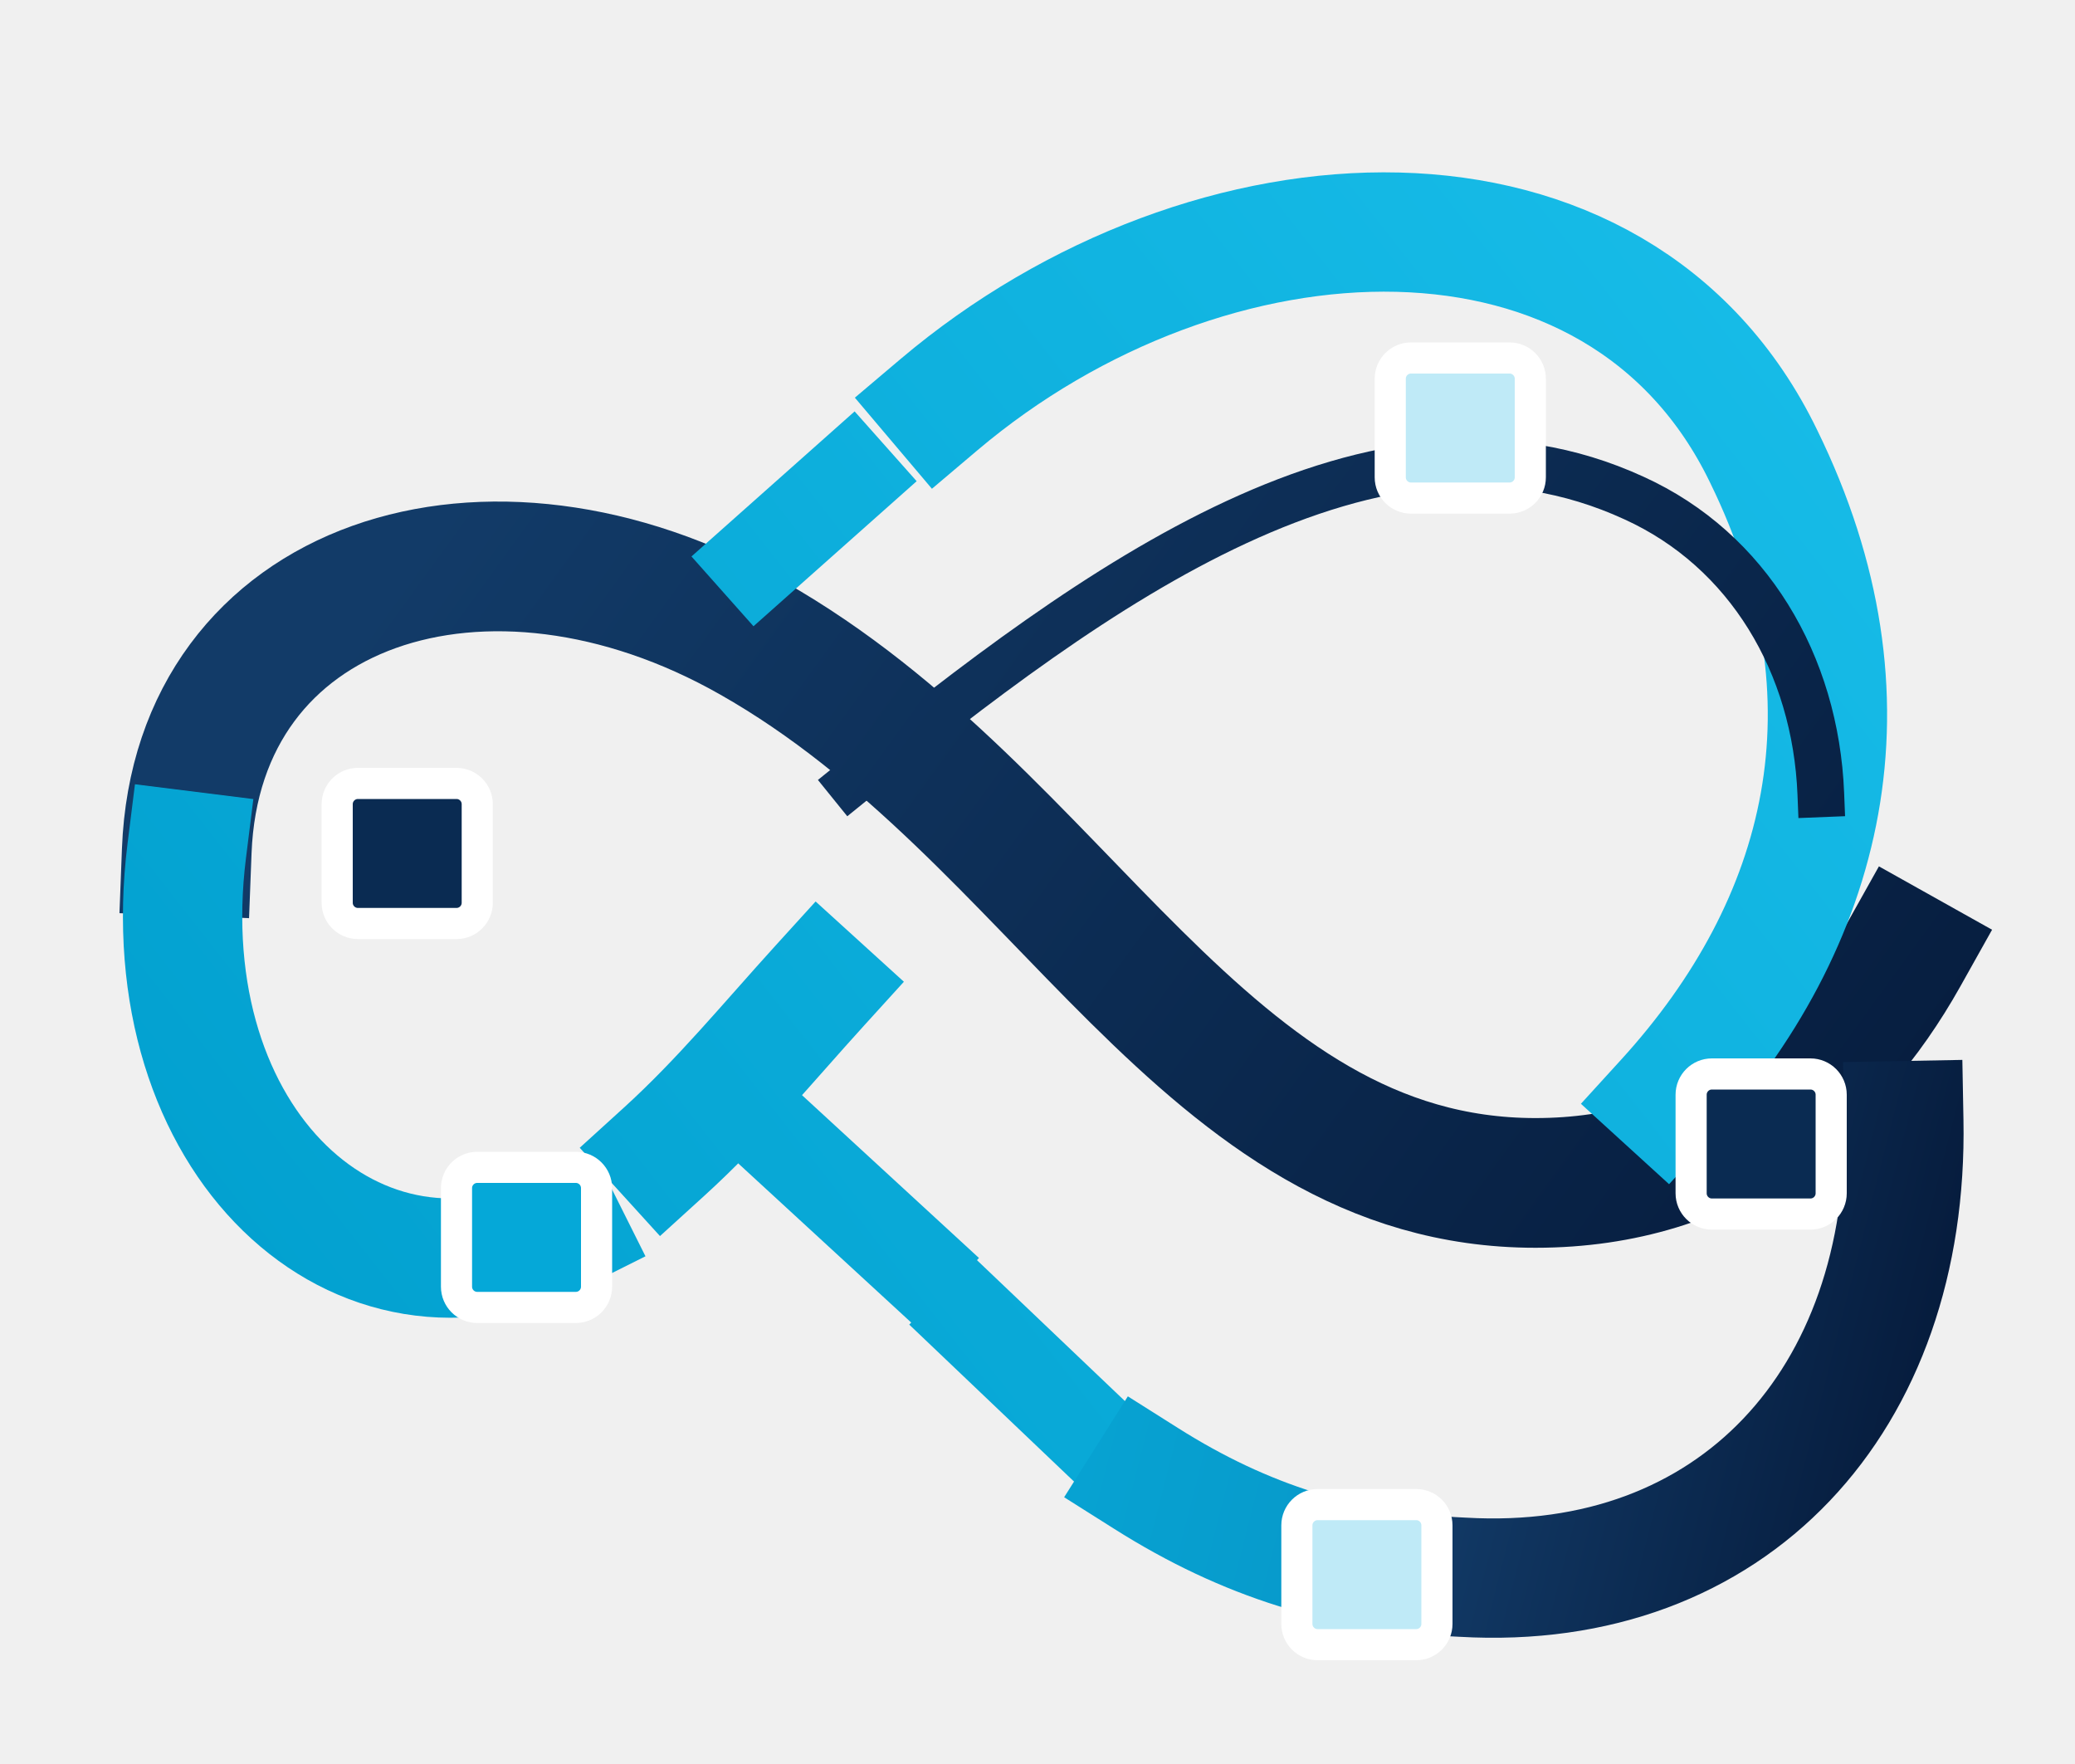
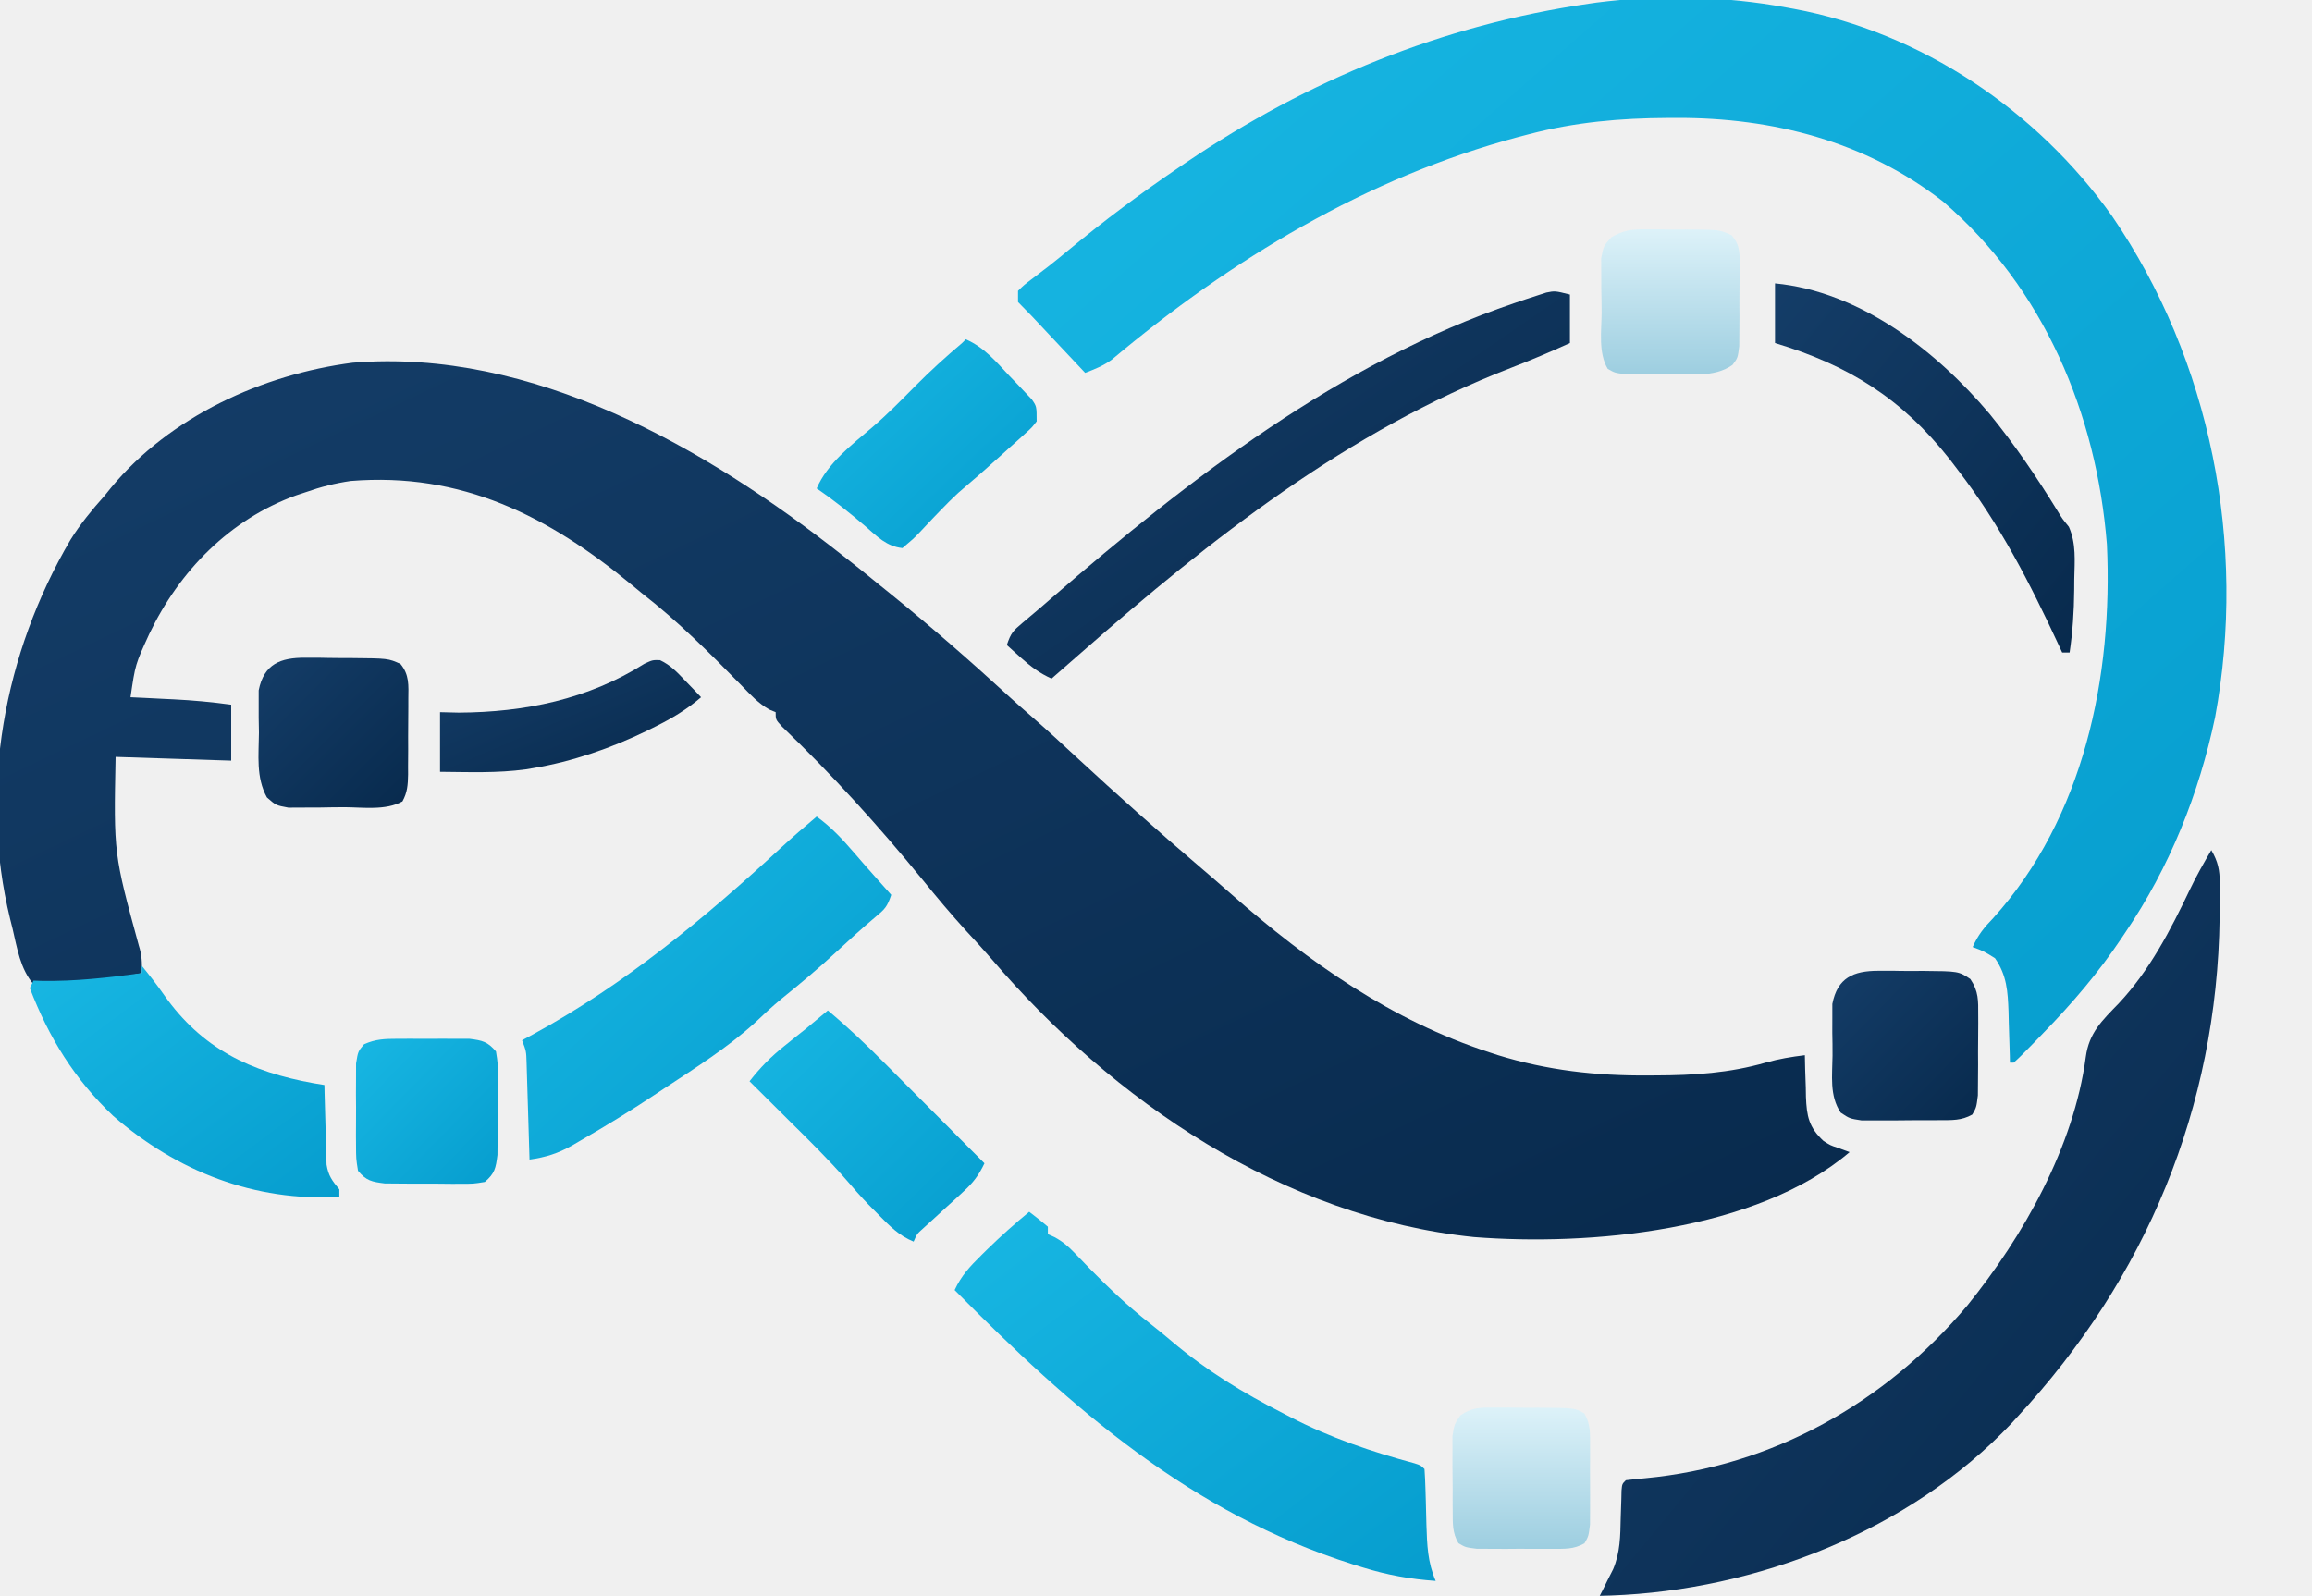
- <svg xmlns="http://www.w3.org/2000/svg" viewBox="0 0 400 340" role="img" aria-labelledby="title desc">
+ <svg xmlns="http://www.w3.org/2000/svg" viewBox="0 0 620 428" role="img" aria-labelledby="title desc">
  <defs>
-     <linearGradient id="cyan" x1="55" y1="275" x2="345" y2="48" gradientUnits="userSpaceOnUse">
-       <stop stop-color="#02A0CF" />
-       <stop offset="1" stop-color="#17BCE8" />
+     <linearGradient id="navy" x1="0%" y1="0%" x2="100%" y2="100%">
+       <stop stop-color="#143D68" />
+       <stop offset="1" stop-color="#082A4D" />
    </linearGradient>
-     <linearGradient id="navy" x1="80" y1="105" x2="335" y2="290" gradientUnits="userSpaceOnUse">
-       <stop stop-color="#123B68" />
-       <stop offset="1" stop-color="#061C3D" />
+     <linearGradient id="cyan" x1="0%" y1="0%" x2="100%" y2="100%">
+       <stop stop-color="#18B7E3" />
+       <stop offset="1" stop-color="#069DCE" />
    </linearGradient>
-     <linearGradient id="lower" x1="150" y1="235" x2="365" y2="290" gradientUnits="userSpaceOnUse">
-       <stop stop-color="#08AEDC" />
-       <stop offset="0.58" stop-color="#0798C9" />
-       <stop offset="0.6" stop-color="#123B68" />
-       <stop offset="1" stop-color="#061C3D" />
+     <linearGradient id="node" x1="0%" y1="0%" x2="0%" y2="100%">
+       <stop stop-color="#DDF2F9" />
+       <stop offset="1" stop-color="#9DCEE0" />
    </linearGradient>
  </defs>
-   <g fill="none" stroke-linecap="square" stroke-linejoin="round">
-     <path d="M36 164 C38 112 94 94 145 123 C205 157 232 228 296 228 C330 228 353 209 367 184" stroke="url(#navy)" stroke-width="25" />
-     <path d="M36 164 C29 220 69 257 109 237" stroke="url(#cyan)" stroke-width="23" />
-     <path d="M128 222 C139 212 148 201 158 190" stroke="url(#cyan)" stroke-width="23" />
-     <path d="M146 108 L164 92" stroke="url(#cyan)" stroke-width="18" />
-     <path d="M181 78 C233 34 312 30 340 88 C363 135 352 178 321 212" stroke="url(#cyan)" stroke-width="23" />
-     <path d="M164 151 C211 113 265 73 315 96 C337 106 350 128 351 153" stroke="url(#navy)" stroke-width="9" />
-     <path d="M151 220 L176 243" stroke="url(#cyan)" stroke-width="18" />
-     <path d="M188 255 L209 275" stroke="url(#cyan)" stroke-width="18" />
-     <path d="M221 285 C240 297 259 303 282 304 C334 307 368 270 367 216" stroke="url(#lower)" stroke-width="23" />
-   </g>
-   <g stroke="#FFFFFF" stroke-width="6">
-     <rect x="65" y="151" width="27" height="27" rx="4" fill="#0A2B52" />
-     <rect x="88" y="225" width="27" height="27" rx="4" fill="#05A8D8" />
-     <rect x="268" y="69" width="27" height="27" rx="4" fill="#BFEAF7" />
-     <rect x="326" y="207" width="27" height="27" rx="4" fill="#0A2B52" />
-     <rect x="250" y="290" width="27" height="27" rx="4" fill="#BFEAF7" />
-   </g>
+   <path d="M0 0 C0.93 0.73 1.86 1.46 2.82 2.21 C5.23 4.12 7.62 6.06 10 8 C11.25 9.01 11.25 9.01 12.52 10.03 C23.52 18.93 34.17 28.25 44.6 37.81 C46.67 39.7 48.76 41.54 50.88 43.38 C55 46.96 58.99 50.67 63 54.38 C73.63 64.22 84.43 73.84 95.46 83.25 C98.44 85.8 101.41 88.35 104.35 90.95 C124.87 109 147.26 124.77 173.44 133.25 C174.15 133.48 174.87 133.72 175.6 133.96 C188.92 138.07 202.01 139.55 215.88 139.44 C216.61 139.44 217.35 139.43 218.11 139.43 C228.21 139.4 237.83 138.79 247.57 135.97 C251.09 134.98 254.38 134.44 258 134 C258.03 135.24 258.05 136.48 258.08 137.76 C258.13 139.4 258.19 141.05 258.25 142.69 C258.26 143.5 258.28 144.32 258.29 145.16 C258.5 150.32 259.04 153.32 263 157 C264.85 158.18 264.85 158.18 266.75 158.81 C268.36 159.4 268.36 159.4 270 160 C245.06 181.24 200.2 185.21 169.25 182.78 C118.26 177.56 72.41 146.29 39.8 108.08 C37.63 105.57 35.38 103.13 33.12 100.69 C29.05 96.22 25.2 91.63 21.39 86.93 C9.62 72.51 -2.9 58.71 -16.34 45.82 C-18 44 -18 44 -18 42 C-18.56 41.77 -19.11 41.55 -19.69 41.31 C-22.61 39.65 -24.68 37.39 -27 35 C-35.66 26.16 -44.21 17.59 -54 10 C-54.78 9.35 -55.56 8.7 -56.37 8.04 C-78.89 -10.61 -102.24 -22.42 -132 -20 C-136.19 -19.38 -140.02 -18.41 -144 -17 C-144.84 -16.72 -145.69 -16.44 -146.55 -16.16 C-164.39 -9.71 -177.88 4.11 -185.97 21.02 C-189.72 29.21 -189.72 29.21 -191 38 C-189.72 38.06 -188.44 38.12 -187.12 38.18 C-185.42 38.27 -183.71 38.35 -182 38.44 C-181.16 38.48 -180.32 38.52 -179.46 38.56 C-174.26 38.82 -169.16 39.29 -164 40 C-164 44.95 -164 49.9 -164 55 C-174.23 54.67 -184.46 54.34 -195 54 C-195.51 79.92 -195.51 79.92 -188.77 104.6 C-187.94 107.19 -187.86 109.29 -188 112 C-210.91 116.56 -210.91 116.56 -217 115 C-220.56 110.88 -221.4 105.3 -222.62 100.12 C-222.84 99.25 -223.06 98.38 -223.28 97.48 C-231.71 62.9 -224.97 26.24 -207.11 -4.2 C-204.46 -8.48 -201.34 -12.25 -198 -16 C-197.4 -16.74 -196.8 -17.49 -196.18 -18.25 C-180.38 -37.29 -155.66 -48.58 -131.42 -51.72 C-83.24 -55.68 -36.67 -28.93 0 0 Z " fill="url(#navy)" transform="translate(226,149)" />
+   <path d="M0 0 C0.99 0.18 0.99 0.18 2 0.36 C36.25 6.7 67.26 27.64 87.36 55.92 C113.92 94.65 123.58 144.09 115.03 190.3 C110.7 210.91 102.84 230.54 91 248 C90.63 248.56 90.26 249.12 89.87 249.69 C83.7 258.91 76.73 267.06 69 275 C68.17 275.85 67.35 276.71 66.5 277.59 C62.66 281.5 62.66 281.5 61 283 C60.67 283 60.34 283 60 283 C59.98 282.05 59.98 282.05 59.96 281.08 C59.88 278.17 59.78 275.28 59.69 272.38 C59.66 271.38 59.64 270.38 59.62 269.35 C59.42 263.91 59.18 259.62 56 255 C52.95 253.1 52.95 253.1 50 252 C51.4 248.83 53.09 246.72 55.5 244.25 C79.88 217.26 87.64 179.33 86 144 C83.24 108.96 69.05 75.21 42 52 C21.32 35.92 -3.51 29.55 -29.38 29.62 C-30.12 29.63 -30.87 29.63 -31.64 29.63 C-44.45 29.68 -56.57 30.74 -69 34 C-70.39 34.36 -70.39 34.36 -71.81 34.73 C-112.51 45.63 -148.86 67.58 -180.92 94.51 C-183.19 96.13 -185.41 97.01 -188 98 C-188.47 97.5 -188.95 96.99 -189.44 96.47 C-191.58 94.19 -193.73 91.91 -195.88 89.62 C-196.62 88.83 -197.37 88.04 -198.14 87.22 C-199.21 86.08 -199.21 86.08 -200.3 84.91 C-200.96 84.21 -201.62 83.51 -202.3 82.79 C-203.52 81.51 -204.75 80.25 -206 79 C-206 78.01 -206 77.02 -206 76 C-204.38 74.41 -204.38 74.41 -202 72.62 C-200.63 71.57 -200.63 71.57 -199.22 70.49 C-198.71 70.1 -198.19 69.71 -197.66 69.3 C-195.87 67.9 -194.12 66.46 -192.37 65.01 C-182.91 57.16 -173.17 49.9 -163 43 C-162.32 42.54 -161.65 42.08 -160.95 41.6 C-128.24 19.42 -92.19 4.7 -53 -1 C-52.29 -1.1 -51.58 -1.21 -50.85 -1.31 C-34.34 -3.44 -16.35 -3.06 0 0 Z " fill="url(#cyan)" transform="translate(479,2)" />
+   <path d="M0 0 C1.8 3.09 2.26 5.34 2.27 8.9 C2.27 9.86 2.27 10.83 2.28 11.82 C2.27 12.85 2.26 13.88 2.25 14.94 C2.24 16.01 2.23 17.08 2.23 18.19 C1.53 69.11 -17.48 114.78 -52 152 C-52.54 152.59 -53.08 153.18 -53.63 153.79 C-80.93 182.6 -121.92 198.5 -161.02 199.92 C-162.49 199.96 -162.49 199.96 -164 200 C-163.73 199.48 -163.46 198.97 -163.19 198.44 C-162.6 197.23 -162.6 197.23 -162 196 C-161.48 194.97 -160.95 193.93 -160.41 192.87 C-158.51 188.38 -158.48 183.94 -158.38 179.12 C-158.32 177.42 -158.27 175.71 -158.21 174.01 C-158.19 173.26 -158.18 172.52 -158.16 171.75 C-158 170 -158 170 -157 169 C-155.28 168.8 -153.56 168.61 -151.83 168.46 C-117.72 165.26 -87.52 148.34 -65.45 122.16 C-50.4 103.59 -36.87 79.58 -33.67 55.53 C-32.79 48.95 -29.31 45.75 -24.79 41.07 C-16.56 32.3 -10.92 21.42 -5.79 10.66 C-4.04 6.99 -2.05 3.5 0 0 Z " fill="url(#navy)" transform="translate(593,228)" />
+   <path d="M0 0 C1.71 1.28 3.37 2.62 5 4 C5 4.66 5 5.32 5 6 C5.59 6.26 6.18 6.53 6.79 6.8 C9.07 8.04 10.5 9.3 12.29 11.16 C12.89 11.78 13.5 12.41 14.12 13.05 C14.76 13.72 15.4 14.38 16.06 15.06 C21.2 20.29 26.37 25.24 32.15 29.77 C34.27 31.43 36.33 33.12 38.38 34.86 C47.6 42.63 57.27 48.54 68 54 C68.7 54.37 69.41 54.73 70.13 55.11 C80.83 60.64 91.71 64.33 103.32 67.46 C105 68 105 68 106 69 C106.13 70.71 106.2 72.42 106.25 74.14 C106.28 75.19 106.31 76.24 106.35 77.33 C106.41 79.55 106.46 81.77 106.52 83.99 C106.69 89.33 106.84 94.02 109 99 C102.18 98.53 95.96 97.41 89.44 95.38 C88.57 95.11 87.71 94.84 86.82 94.57 C43.42 80.86 11.41 52.76 -20 21 C-18.2 17.11 -15.88 14.64 -12.81 11.62 C-12.32 11.14 -11.83 10.66 -11.33 10.16 C-7.69 6.6 -3.93 3.24 0 0 Z " fill="url(#cyan)" transform="translate(276,325)" />
+   <path d="M0 0 C3.93 2.85 6.95 6.1 10.09 9.76 C12.17 12.2 14.3 14.6 16.44 17 C17.12 17.76 17.8 18.53 18.5 19.31 C18.99 19.87 19.49 20.43 20 21 C18.91 24.26 18.25 24.88 15.69 27 C12.1 30.04 8.63 33.18 5.19 36.38 C0.48 40.73 -4.38 44.82 -9.38 48.84 C-11.86 50.88 -14.17 53.03 -16.5 55.25 C-23.98 62.06 -32.58 67.44 -41 73 C-41.65 73.43 -42.3 73.87 -42.97 74.31 C-49.68 78.78 -56.52 82.98 -63.5 87 C-64.49 87.58 -64.49 87.58 -65.5 88.17 C-69.37 90.36 -72.62 91.38 -77 92 C-77.03 91.14 -77.05 90.27 -77.08 89.39 C-77.17 86.18 -77.27 82.98 -77.37 79.77 C-77.42 78.39 -77.46 77 -77.5 75.62 C-77.56 73.62 -77.62 71.63 -77.68 69.64 C-77.72 68.44 -77.76 67.24 -77.79 66 C-77.88 62.95 -77.88 62.95 -79 60 C-77.55 59.22 -77.55 59.22 -76.06 58.42 C-51.48 45 -30.14 27.38 -9.64 8.43 C-6.49 5.54 -3.27 2.75 0 0 Z " fill="url(#cyan)" transform="translate(219,219)" />
+   <path d="M0 0 C0 4.29 0 8.58 0 13 C-5.25 15.38 -10.51 17.62 -15.89 19.69 C-59.49 36.54 -96.17 65.44 -131 96 C-131.9 96.78 -132.79 97.56 -133.71 98.37 C-135.48 99.91 -137.24 101.45 -139 103 C-142.24 101.56 -144.62 99.74 -147.25 97.38 C-148.31 96.43 -148.31 96.43 -149.39 95.46 C-149.92 94.98 -150.45 94.5 -151 94 C-149.93 90.78 -149.32 90.17 -146.81 88.06 C-145.72 87.14 -145.72 87.14 -144.61 86.2 C-143.75 85.47 -142.89 84.75 -142 84 C-140.97 83.11 -139.94 82.22 -138.92 81.33 C-102.06 49.39 -61.62 18.14 -14.94 2.31 C-13.91 1.96 -12.88 1.61 -11.82 1.25 C-10.37 0.78 -10.37 0.78 -8.9 0.3 C-8.05 0.02 -7.2 -0.25 -6.32 -0.54 C-4 -1 -4 -1 0 0 Z " fill="url(#navy)" transform="translate(421,79)" />
+   <path d="M0 0 C2.1 2.57 4.11 5.15 6.01 7.87 C16.15 22.27 29.16 28.46 46.11 31.52 C47.06 31.68 48.02 31.84 49 32 C49.01 32.71 49.03 33.41 49.04 34.14 C49.12 37.34 49.22 40.55 49.31 43.75 C49.34 44.86 49.36 45.97 49.38 47.12 C49.42 48.19 49.45 49.26 49.49 50.36 C49.51 51.34 49.54 52.33 49.57 53.34 C50.06 56.36 51.08 57.68 53 60 C53 60.66 53 61.32 53 62 C30.27 63.3 9.56 55.23 -7.62 40.31 C-17.98 30.5 -24.93 19.26 -30 6 C-29.67 5.34 -29.34 4.68 -29 4 C-28.33 4.02 -27.66 4.05 -26.97 4.07 C-17.85 4.24 -9.02 3.2 0 2 C0 1.34 0 0.68 0 0 Z " fill="url(#cyan)" transform="translate(38,259)" />
+   <path d="M0 0 C22.79 2.18 43.18 18.02 57.55 35.02 C64.33 43.32 70.3 52.13 75.9 61.26 C77.05 63.14 77.05 63.14 78.8 65.29 C80.8 69.8 80.35 74.44 80.25 79.31 C80.24 80.32 80.24 81.33 80.23 82.37 C80.18 87.99 79.82 93.44 79 99 C78.34 99 77.68 99 77 99 C76.71 98.38 76.43 97.76 76.13 97.13 C68.36 80.41 60.31 64.64 49 50 C48.3 49.09 47.61 48.17 46.89 47.23 C33.95 30.8 19.65 21.93 0 16 C0 10.72 0 5.44 0 0 Z " fill="url(#navy)" transform="translate(476,76)" />
+   <path d="M0 0 C5.39 4.5 10.39 9.26 15.34 14.24 C16.11 15.01 16.87 15.78 17.66 16.57 C20.09 19 22.51 21.44 24.94 23.88 C26.59 25.53 28.25 27.19 29.9 28.85 C33.94 32.9 37.97 36.95 42 41 C40.48 44.2 38.97 46.21 36.34 48.6 C35.63 49.26 34.92 49.91 34.19 50.59 C33.44 51.26 32.7 51.93 31.94 52.62 C30.47 53.97 28.99 55.32 27.53 56.66 C26.87 57.26 26.22 57.85 25.55 58.46 C23.9 59.94 23.9 59.94 23 62 C19.09 60.41 16.63 57.86 13.69 54.88 C12.78 53.96 11.88 53.05 10.95 52.12 C8.84 49.93 6.84 47.66 4.86 45.35 C0.04 39.8 -5.22 34.67 -10.44 29.5 C-11.47 28.48 -12.49 27.45 -13.52 26.43 C-16.01 23.95 -18.5 21.47 -21 19 C-18.13 15.32 -15.28 12.41 -11.62 9.5 C-10.18 8.34 -10.18 8.34 -8.71 7.16 C-7.81 6.45 -6.92 5.73 -6 5 C-3.99 3.34 -2 1.67 0 0 Z " fill="url(#cyan)" transform="translate(222,271)" />
+   <path d="M0 0 C4.98 2.19 8.08 5.96 11.75 9.88 C12.45 10.6 13.14 11.32 13.86 12.06 C14.52 12.76 15.18 13.46 15.86 14.18 C16.46 14.82 17.07 15.45 17.69 16.11 C19 18 19 18 19 22 C17.75 23.63 17.75 23.63 16 25.21 C15.36 25.79 14.73 26.37 14.07 26.97 C13.39 27.58 12.71 28.19 12 28.81 C11.31 29.44 10.61 30.07 9.9 30.72 C6.02 34.24 2.09 37.68 -1.9 41.07 C-3.75 42.77 -5.49 44.52 -7.23 46.34 C-8.1 47.24 -8.1 47.24 -8.98 48.16 C-10.15 49.37 -11.3 50.59 -12.43 51.82 C-14.05 53.5 -14.05 53.5 -17 56 C-21.19 55.56 -23.76 52.93 -26.81 50.25 C-31.07 46.6 -35.36 43.16 -40 40 C-37.11 33.25 -30.67 28.37 -25.19 23.69 C-21.05 20.15 -17.27 16.3 -13.45 12.43 C-9.46 8.41 -5.32 4.65 -1 1 C-0.67 0.67 -0.34 0.34 0 0 Z " fill="url(#cyan)" transform="translate(259,91)" />
+   <path d="M0 0 C1.32 0 2.64 0.01 4 0.01 C4.68 0.02 5.36 0.04 6.06 0.05 C8.15 0.09 10.23 0.09 12.32 0.09 C22.17 0.18 22.17 0.18 25.48 1.66 C27.88 4.55 27.64 7.42 27.59 11 C27.59 11.72 27.59 12.44 27.59 13.19 C27.59 14.71 27.58 16.23 27.56 17.75 C27.53 20.09 27.54 22.41 27.55 24.75 C27.54 26.23 27.53 27.71 27.52 29.19 C27.53 29.88 27.53 30.58 27.53 31.3 C27.48 34.01 27.35 36.13 26.01 38.53 C21.5 41.03 15.48 40.11 10.41 40.09 C8.16 40.09 5.92 40.14 3.67 40.18 C2.24 40.18 0.81 40.19 -0.62 40.19 C-1.93 40.19 -3.23 40.2 -4.57 40.21 C-7.91 39.59 -7.91 39.59 -10.33 37.47 C-13.3 32.06 -12.52 26.13 -12.47 20.09 C-12.51 18.12 -12.51 18.12 -12.54 16.1 C-12.54 14.83 -12.54 13.56 -12.54 12.25 C-12.54 11.09 -12.54 9.94 -12.54 8.74 C-11.12 1.67 -6.7 -0.04 0 0 Z " fill="url(#navy)" transform="translate(81.91016,176.4062)" />
+   <path d="M0 0 C1.27 -0 2.55 -0 3.86 -0.01 C4.52 0.01 5.18 0.02 5.86 0.03 C7.87 0.07 9.88 0.05 11.89 0.03 C21.52 0.11 21.52 0.11 24.69 2.21 C26.92 5.55 26.81 7.92 26.8 11.91 C26.81 12.61 26.81 13.31 26.81 14.03 C26.81 15.5 26.8 16.97 26.78 18.44 C26.75 20.69 26.75 22.94 26.77 25.19 C26.76 26.62 26.75 28.05 26.74 29.48 C26.73 30.78 26.72 32.08 26.71 33.41 C26.31 36.63 26.31 36.63 25.21 38.55 C22.28 40.21 19.72 40.04 16.38 40.06 C15.7 40.07 15.03 40.07 14.33 40.08 C12.91 40.08 11.48 40.08 10.06 40.07 C7.88 40.07 5.71 40.1 3.53 40.13 C2.15 40.13 0.76 40.13 -0.62 40.12 C-2.51 40.13 -2.51 40.13 -4.44 40.13 C-7.69 39.63 -7.69 39.63 -10.1 38.02 C-13.13 33.47 -12.32 28.08 -12.27 22.78 C-12.25 20.7 -12.29 18.62 -12.33 16.54 C-12.32 15.22 -12.32 13.9 -12.32 12.54 C-12.32 10.73 -12.32 10.73 -12.32 8.89 C-10.97 1.88 -6.68 -0 0 0 Z " fill="url(#navy)" transform="translate(503.6914,260.3711)" />
+   <path d="M0 0 C1.92 -0.01 1.92 -0.01 3.87 -0.01 C4.53 -0.01 5.2 0 5.88 0.01 C7.9 0.02 9.92 0.01 11.94 -0.01 C13.86 -0.01 13.86 -0.01 15.81 0 C16.98 0 18.15 0.01 19.35 0.01 C22.77 0.44 24.18 0.77 26.41 3.4 C26.91 6.52 26.91 6.52 26.9 10.33 C26.9 11.01 26.91 11.68 26.91 12.38 C26.91 13.8 26.89 15.23 26.87 16.65 C26.84 18.83 26.85 21 26.87 23.17 C26.86 24.56 26.85 25.95 26.84 27.33 C26.83 28.59 26.82 29.85 26.81 31.15 C26.37 34.65 26.11 36.12 23.41 38.4 C20.38 38.9 20.38 38.9 16.69 38.89 C16.04 38.9 15.39 38.9 14.72 38.9 C13.34 38.9 11.96 38.89 10.58 38.86 C8.48 38.84 6.38 38.84 4.28 38.86 C2.93 38.85 1.59 38.84 0.25 38.83 C-1.57 38.82 -1.57 38.82 -3.43 38.8 C-6.91 38.36 -8.35 38.09 -10.59 35.4 C-11.11 32.17 -11.11 32.17 -11.12 28.21 C-11.13 27.51 -11.13 26.81 -11.14 26.09 C-11.14 24.62 -11.13 23.14 -11.12 21.67 C-11.09 19.41 -11.12 17.15 -11.14 14.89 C-11.14 13.46 -11.13 12.02 -11.12 10.59 C-11.12 8.63 -11.12 8.63 -11.11 6.63 C-10.59 3.4 -10.59 3.4 -8.97 1.47 C-5.86 0.07 -3.42 0.01 0 0 Z " fill="url(#cyan)" transform="translate(106.5938,278.6016)" />
+   <path d="M0 0 C1.18 -0 2.37 -0 3.59 -0 C4.82 0.02 6.04 0.04 7.31 0.06 C8.54 0.05 9.77 0.04 11.04 0.04 C19.89 0.1 19.89 0.1 23.1 1.59 C25.57 4.45 25.25 6.73 25.24 10.46 C25.24 11.14 25.25 11.82 25.25 12.52 C25.24 13.94 25.23 15.37 25.21 16.8 C25.18 18.99 25.19 21.17 25.21 23.36 C25.2 24.75 25.19 26.14 25.18 27.53 C25.17 28.79 25.16 30.06 25.15 31.36 C24.75 34.5 24.75 34.5 23.34 36.37 C18.3 39.93 11.75 38.72 5.81 38.75 C4.51 38.77 3.21 38.79 1.87 38.81 C0.62 38.81 -0.62 38.82 -1.91 38.82 C-3.05 38.83 -4.2 38.84 -5.37 38.85 C-8.25 38.5 -8.25 38.5 -10.12 37.41 C-12.69 33.07 -11.77 27.18 -11.75 22.24 C-11.75 20.07 -11.8 17.9 -11.84 15.72 C-11.85 14.33 -11.85 12.95 -11.85 11.56 C-11.85 10.3 -11.86 9.05 -11.87 7.75 C-11.25 4.5 -11.25 4.5 -9.11 2.09 C-5.79 0.24 -3.78 -0.01 0 0 Z " fill="url(#node)" transform="translate(441.2539,61.50391)" />
+   <path d="M0 0 C1.28 -0 2.56 -0 3.88 -0 C4.88 0.01 4.88 0.01 5.9 0.03 C7.93 0.06 9.96 0.05 11.99 0.04 C21.69 0.1 21.69 0.1 24.25 1.59 C25.97 4.52 25.76 7.08 25.77 10.46 C25.77 11.14 25.78 11.82 25.78 12.52 C25.78 13.94 25.77 15.37 25.76 16.8 C25.75 18.99 25.76 21.17 25.78 23.36 C25.78 24.75 25.78 26.14 25.77 27.53 C25.77 28.79 25.76 30.06 25.76 31.36 C25.37 34.5 25.37 34.5 24.27 36.41 C21.39 38.06 18.92 37.89 15.62 37.89 C14.97 37.9 14.31 37.9 13.64 37.9 C12.26 37.91 10.87 37.9 9.49 37.89 C7.38 37.87 5.27 37.89 3.15 37.91 C1.81 37.9 0.46 37.9 -0.88 37.89 C-2.1 37.89 -3.32 37.89 -4.58 37.88 C-7.63 37.5 -7.63 37.5 -9.52 36.39 C-11.2 33.53 -11.04 31.08 -11.06 27.78 C-11.07 27.13 -11.07 26.48 -11.08 25.81 C-11.08 24.43 -11.08 23.05 -11.07 21.67 C-11.07 19.57 -11.1 17.47 -11.13 15.37 C-11.13 14.02 -11.13 12.68 -11.12 11.34 C-11.13 9.52 -11.13 9.52 -11.13 7.66 C-10.63 4.5 -10.63 4.5 -9.01 2.1 C-5.86 -0.02 -3.79 -0.01 0 0 Z " fill="url(#node)" transform="translate(400.6289,377.5039)" />
+   <path d="M0 0 C2.83 1.33 4.6 3.25 6.76 5.51 C7.56 6.33 8.36 7.16 9.18 8.01 C9.78 8.65 10.39 9.29 11.01 9.95 C7.18 13.24 3.14 15.65 -1.37 17.88 C-2.06 18.23 -2.76 18.58 -3.48 18.93 C-13.12 23.6 -23.41 27.18 -33.99 28.95 C-34.97 29.11 -34.97 29.11 -35.97 29.28 C-43.59 30.34 -51.32 30.01 -58.99 29.95 C-58.99 24.67 -58.99 19.39 -58.99 13.95 C-56.52 14.01 -56.52 14.01 -53.99 14.07 C-36.33 13.99 -19.24 10.5 -4.16 0.95 C-1.99 -0.05 -1.99 -0.05 0 0 Z " fill="url(#navy)" transform="translate(176.9922,177.0547)" />
</svg>
